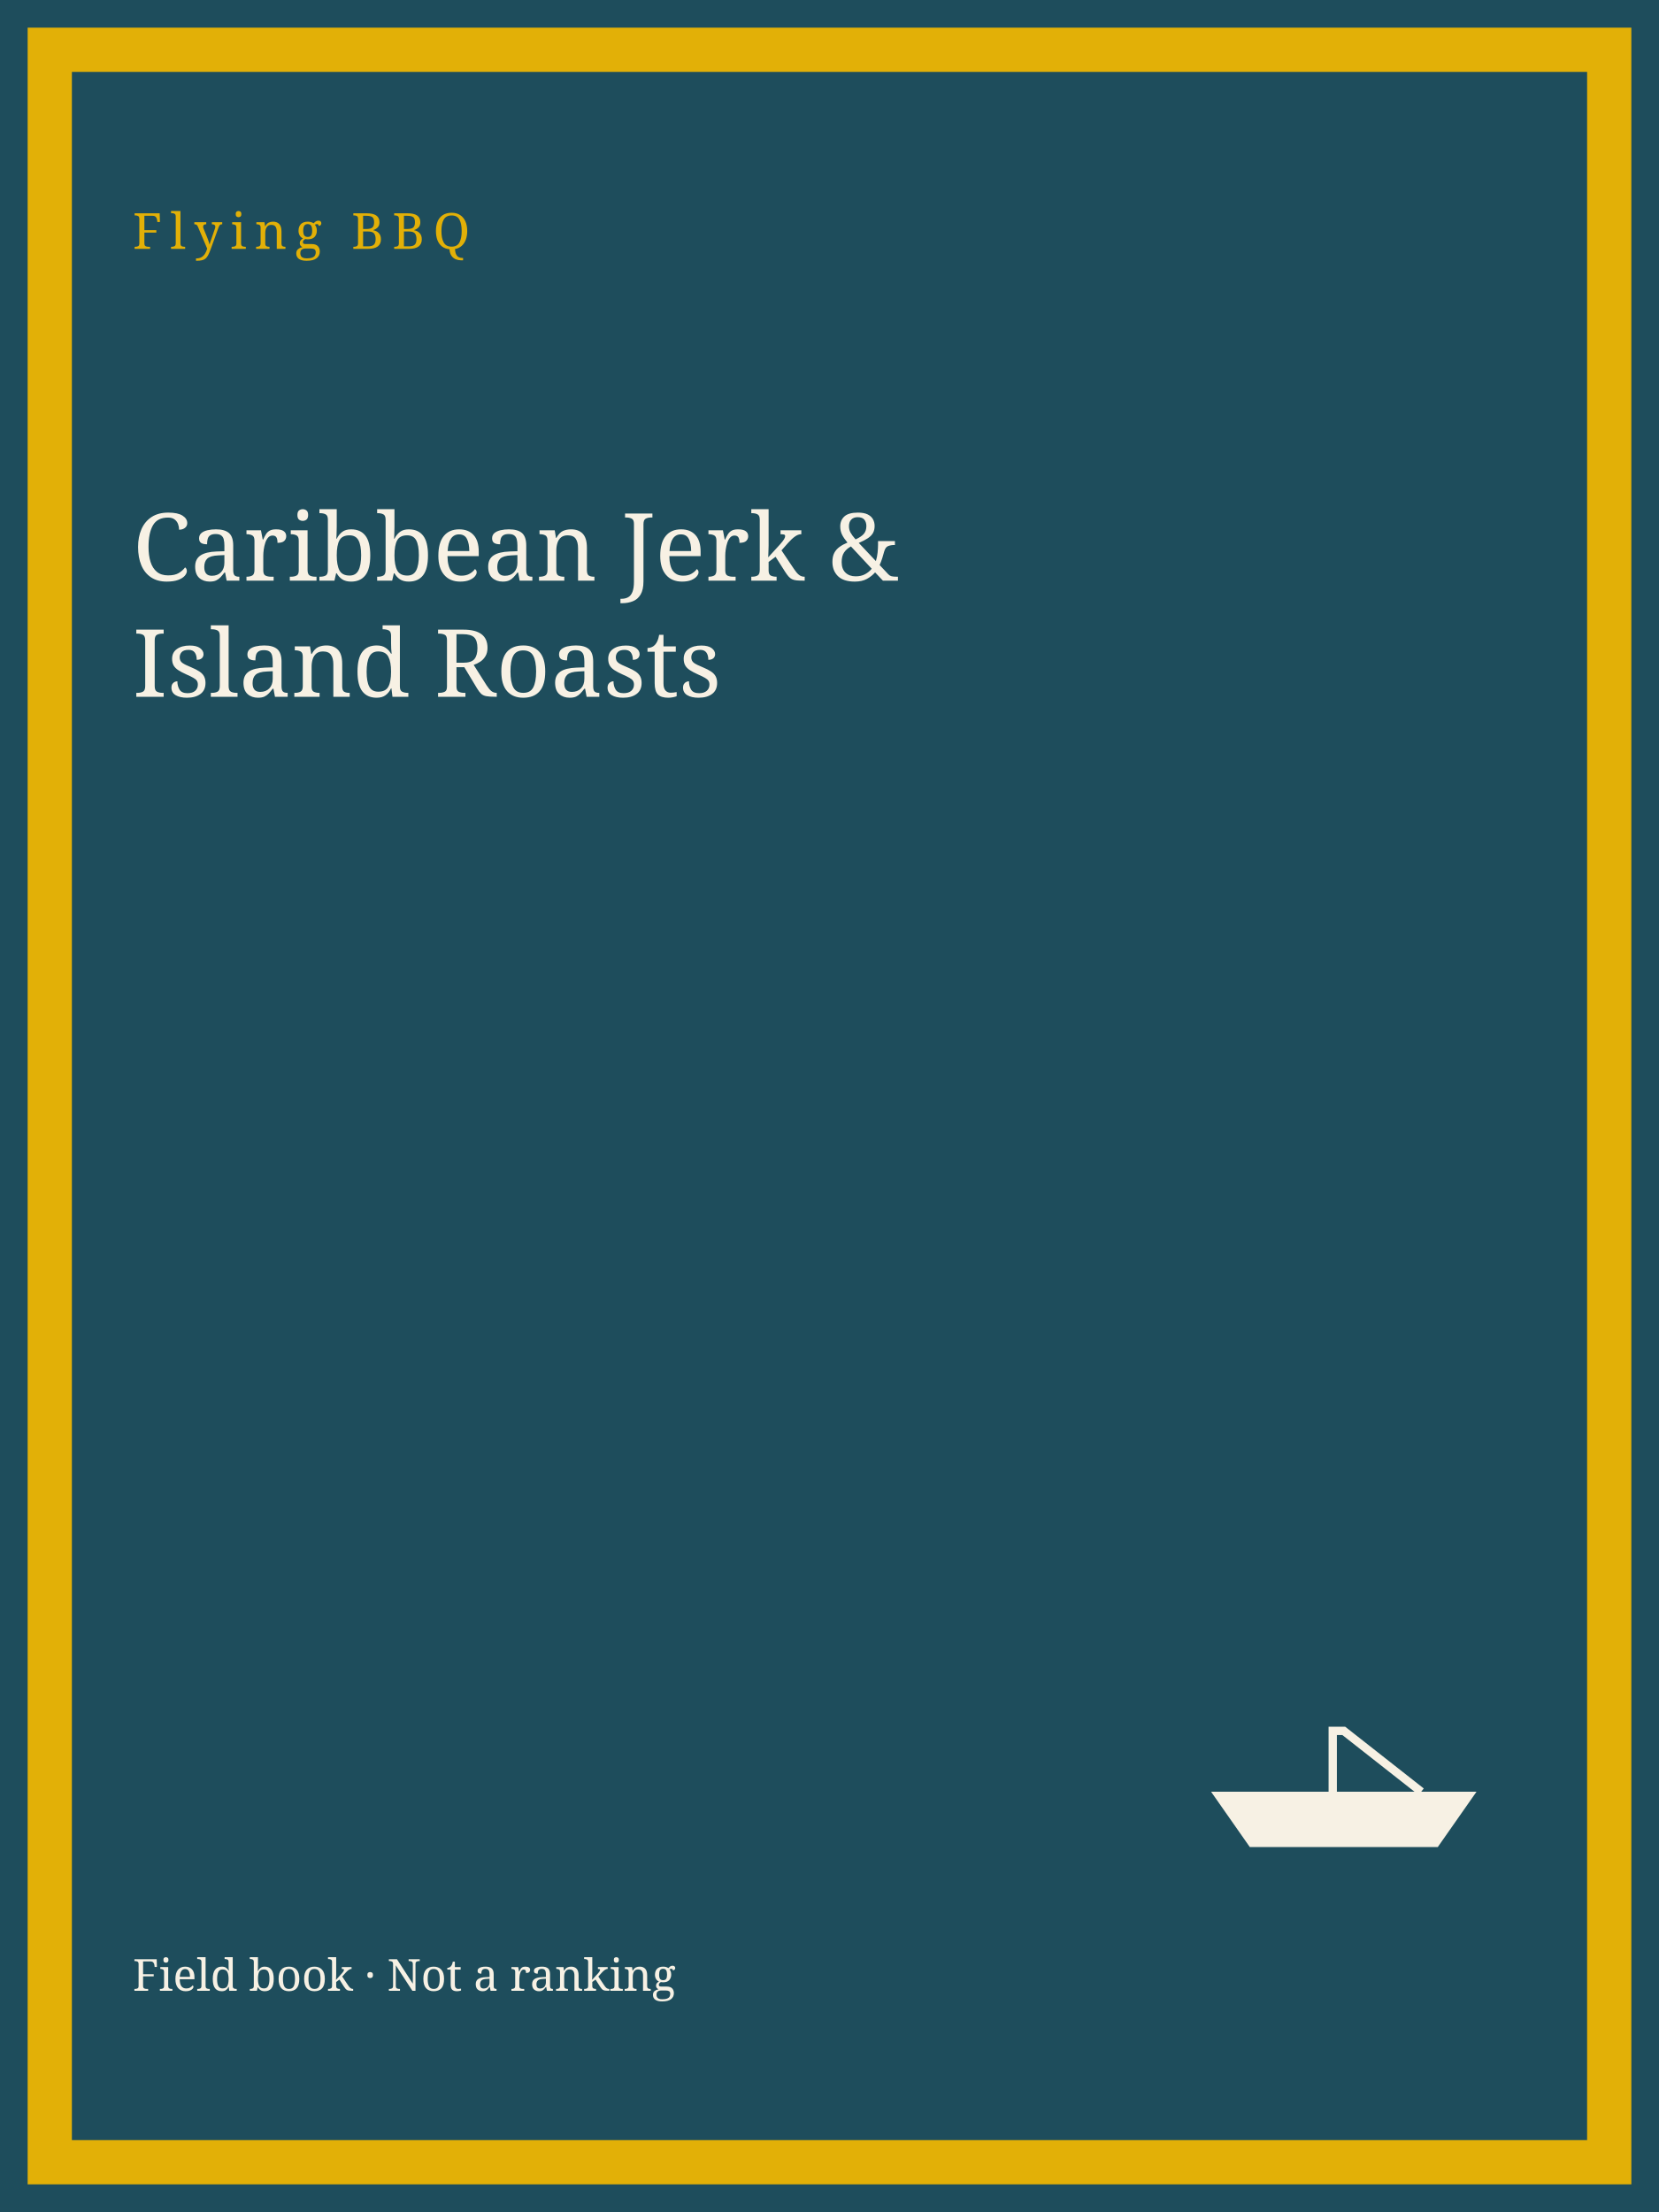
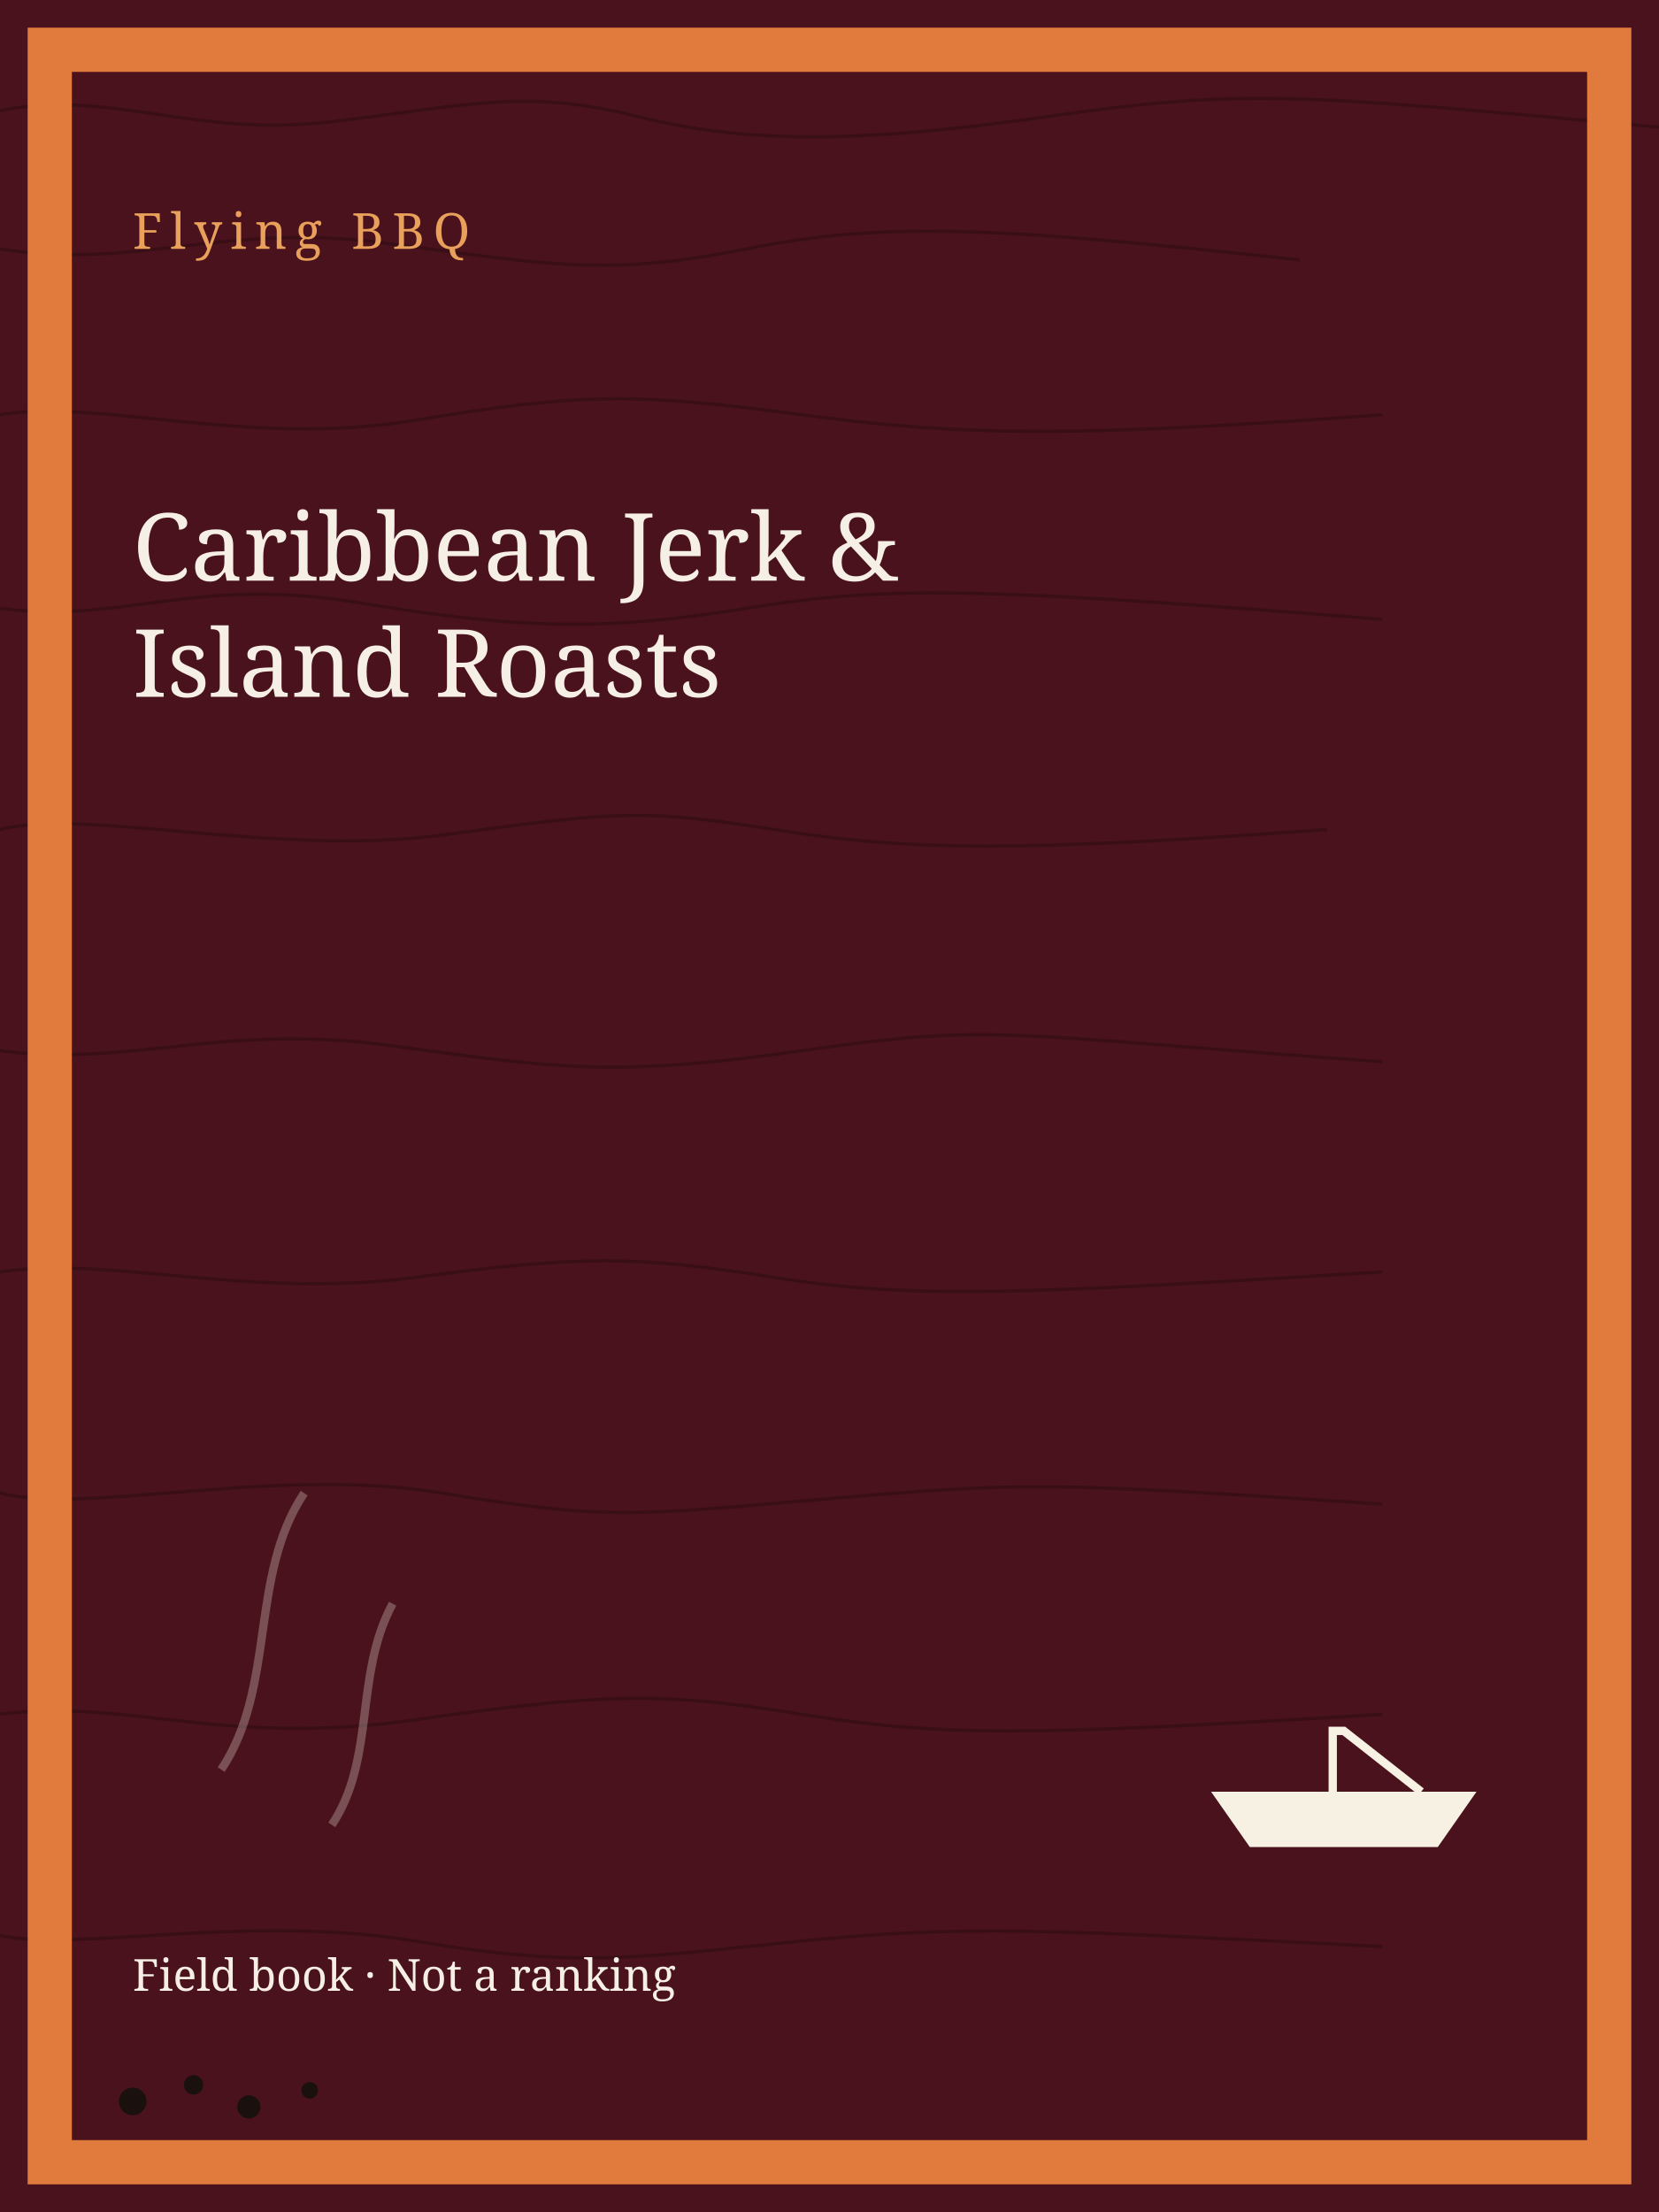
<svg xmlns="http://www.w3.org/2000/svg" viewBox="0 0 600 800">
-   <rect width="600" height="800" fill="#1e4d5c" />
-   <rect x="18" y="18" width="564" height="764" fill="none" stroke="#e2b007" stroke-width="16" />
-   <text x="48" y="90" fill="#e2b007" font-family="Georgia, serif" font-size="18" letter-spacing="3">Flying BBQ</text>
-   <text x="48" y="210" fill="#f7f1e4" font-family="Georgia, serif" font-size="34">Caribbean Jerk &amp;</text>
-   <text x="48" y="252" fill="#f7f1e4" font-family="Georgia, serif" font-size="34">Island Roasts</text>
+   <rect width="600" height="800" fill="#4a121c" />
+   <g fill="none" stroke="#2a0a10" stroke-width="1.2" opacity="0.5">
+     <path d="M0 40c40-8 70 10 120 4s70-12 110-2 80 10 150 0 90-8 220 4" />
+     <path d="M0 90c50 8 80-10 140-2s80 12 130 2 90-8 200 4" />
+     <path d="M0 150c36-6 90 12 150 2s80-10 140-2 100 8 210 0" />
+     <path d="M0 220c44 6 70-12 130-2s90 10 140 2 80-8 230 4" />
+     <path d="M0 300c30-8 100 10 160 2s70-10 120-2 90 8 200 0" />
+     <path d="M0 380c48 6 80-10 140-2s80 12 150 2 70-6 210 4" />
+     <path d="M0 460c40-6 90 10 150 2s80-8 130 0 90 6 220-2" />
+     <path d="M0 540c32 8 100-10 160 0s70 8 140 2 80-6 200 2" />
+     <path d="M0 620c46-6 80 12 150 2s90-10 140-2 80 8 210 0" />
+     <path d="M0 700c28 6 90-8 150 2s80 6 140 0 90-4 210 2" />
+   </g>
+   <g fill="#1a100e">
+     <circle cx="48" cy="760" r="5" />
+     <circle cx="70" cy="754" r="3.5" />
+     <circle cx="90" cy="762" r="4.2" />
+     <circle cx="112" cy="756" r="3" />
+   </g>
+   <g fill="none" stroke="#f6efe6" stroke-width="3" opacity="0.28">
+     <path d="M80 640c20-30 10-70 30-100" />
+     <path d="M120 660c16-24 8-54 22-80" />
+   </g>
+   <rect x="18" y="18" width="564" height="764" fill="none" stroke="#e07a3d" stroke-width="16" />
+   <text x="48" y="90" fill="#e8a05a" font-family="Georgia, serif" font-size="18" letter-spacing="3">Flying BBQ</text>
+   <text x="48" y="210" fill="#f6efe6" font-family="Georgia, serif" font-size="34">Caribbean Jerk &amp;</text>
+   <text x="48" y="252" fill="#f6efe6" font-family="Georgia, serif" font-size="34">Island Roasts</text>
  <g transform="translate(430, 620)">
    <path d="M8 28h96l-14 20H22z" fill="#f7f1e4" />
    <path d="M52 28V6h4l28 22" stroke="#f7f1e4" fill="none" stroke-width="3" />
  </g>
-   <text x="48" y="720" fill="#f7f1e4" font-family="Georgia, serif" font-size="16">Field book · Not a ranking</text>
+   <text x="48" y="720" fill="#f6efe6" font-family="Georgia, serif" font-size="16">Field book · Not a ranking</text>
</svg>
